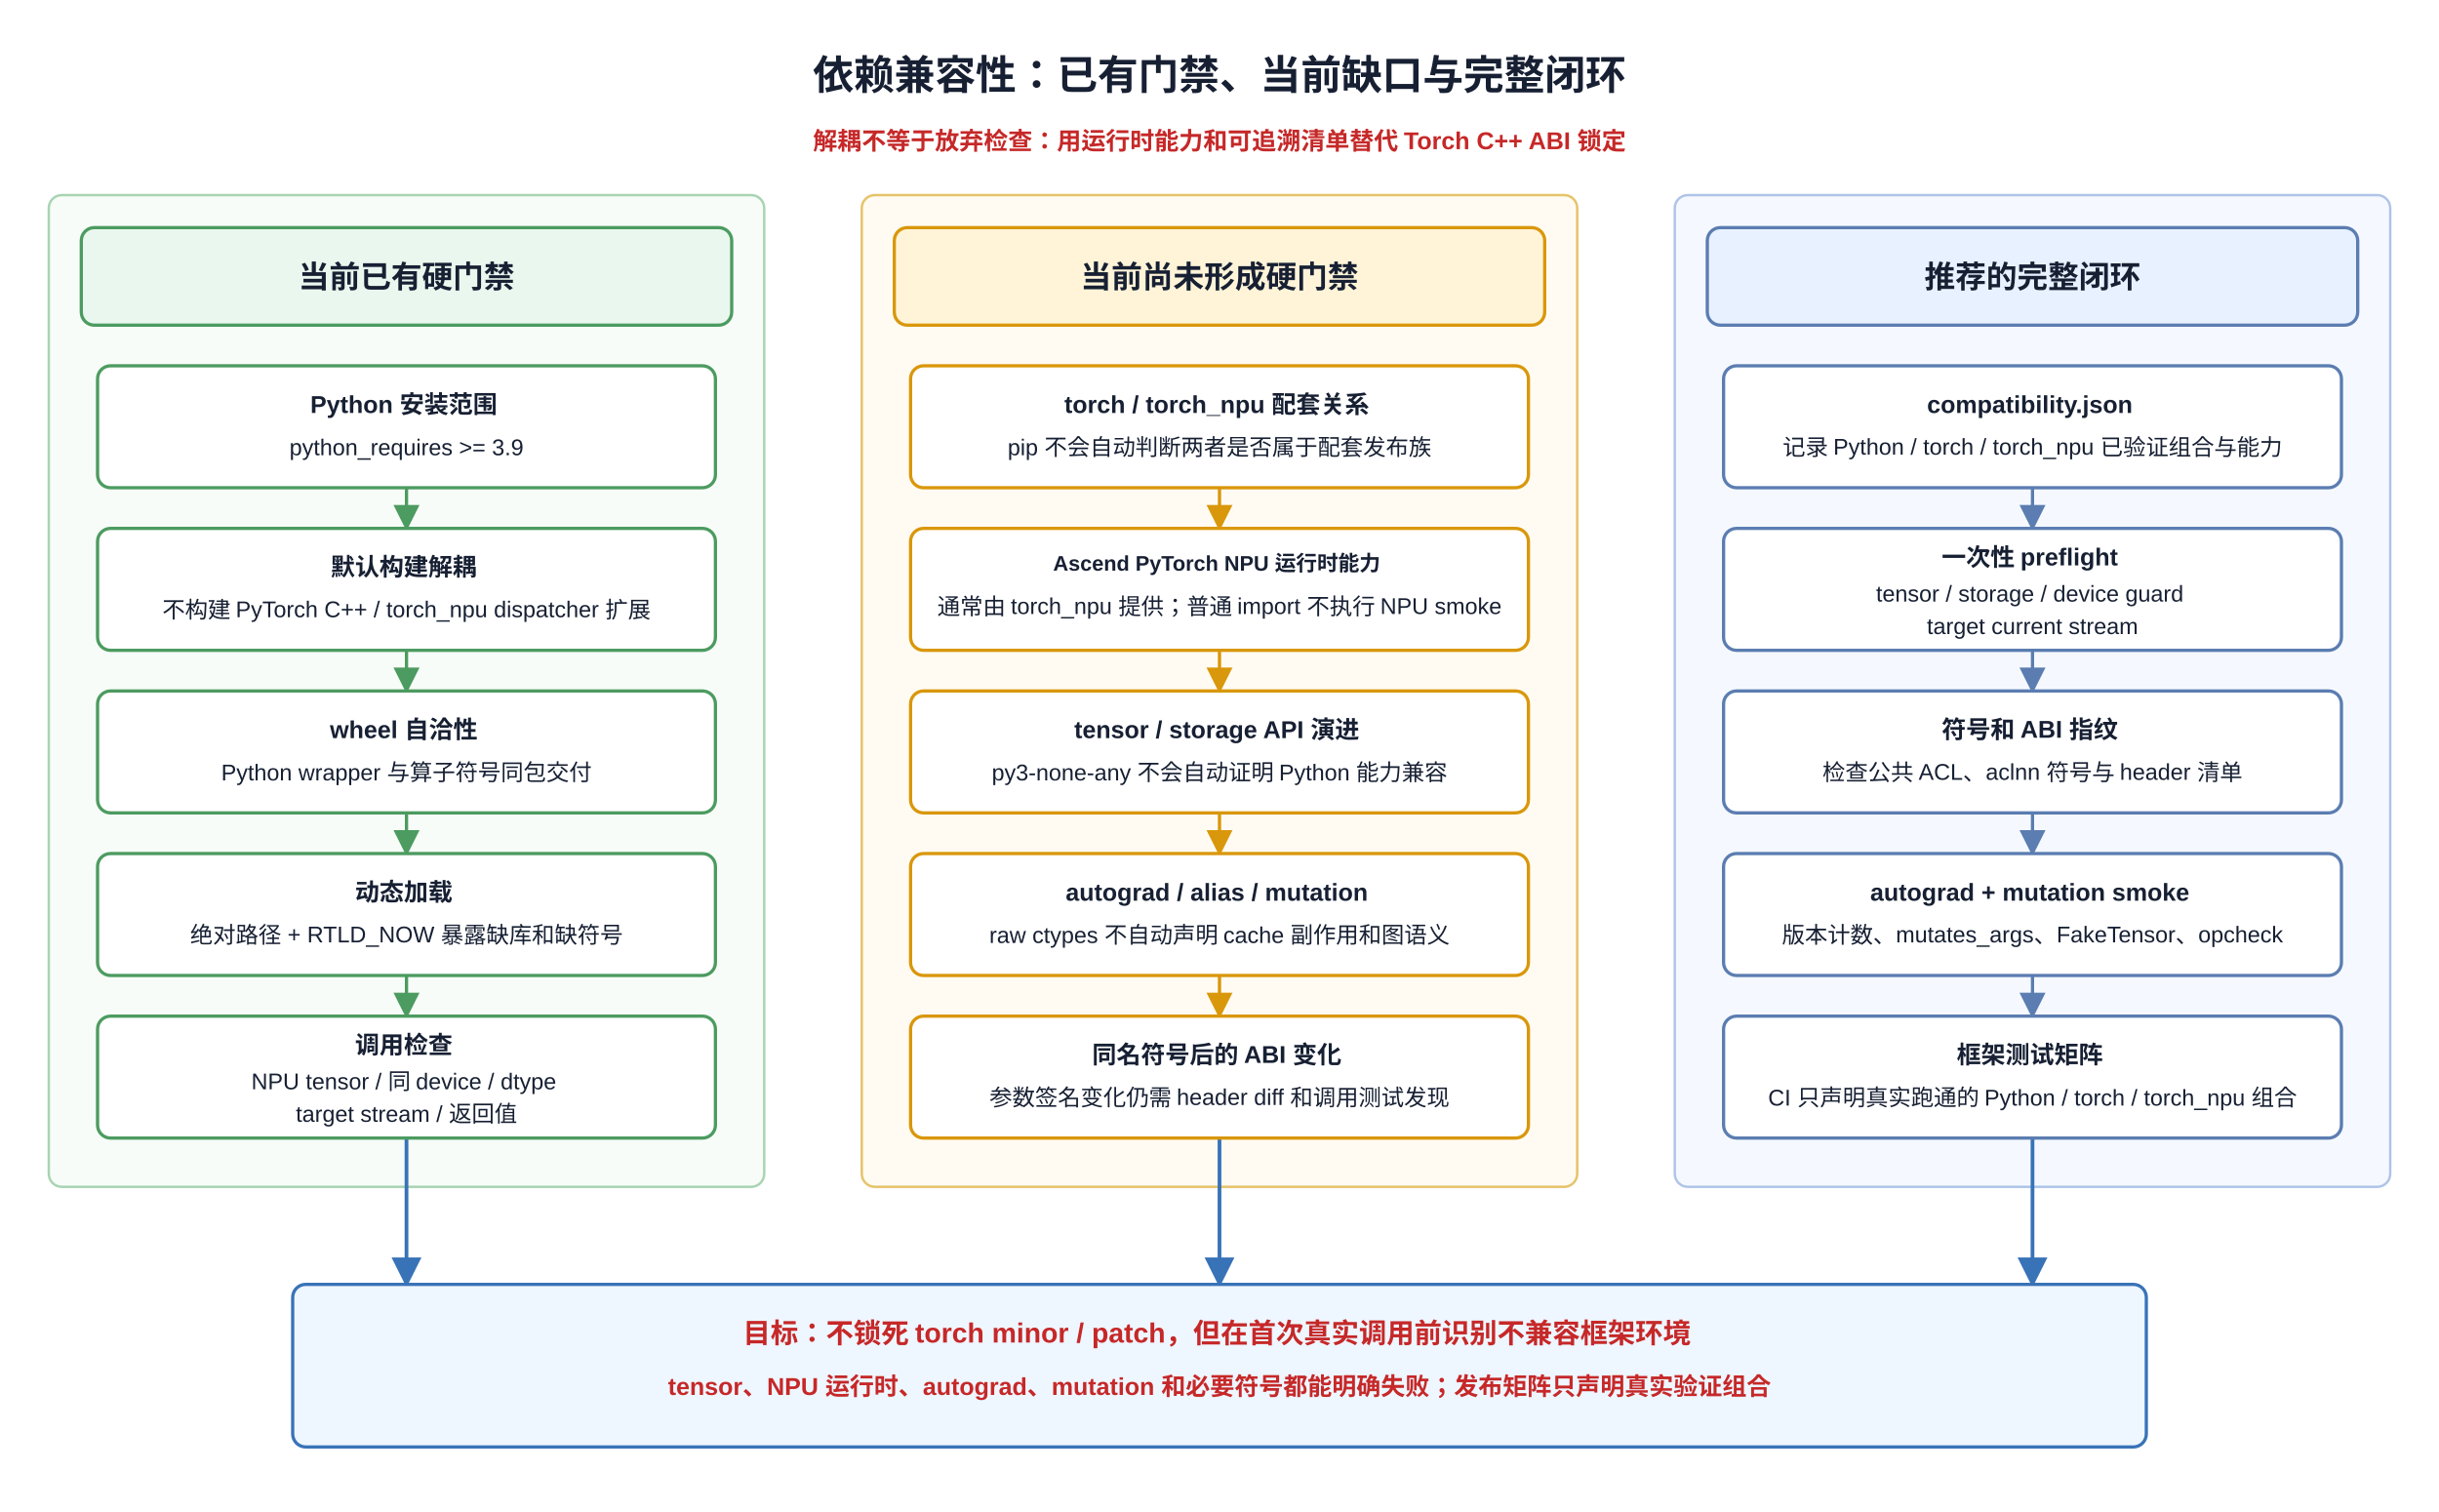
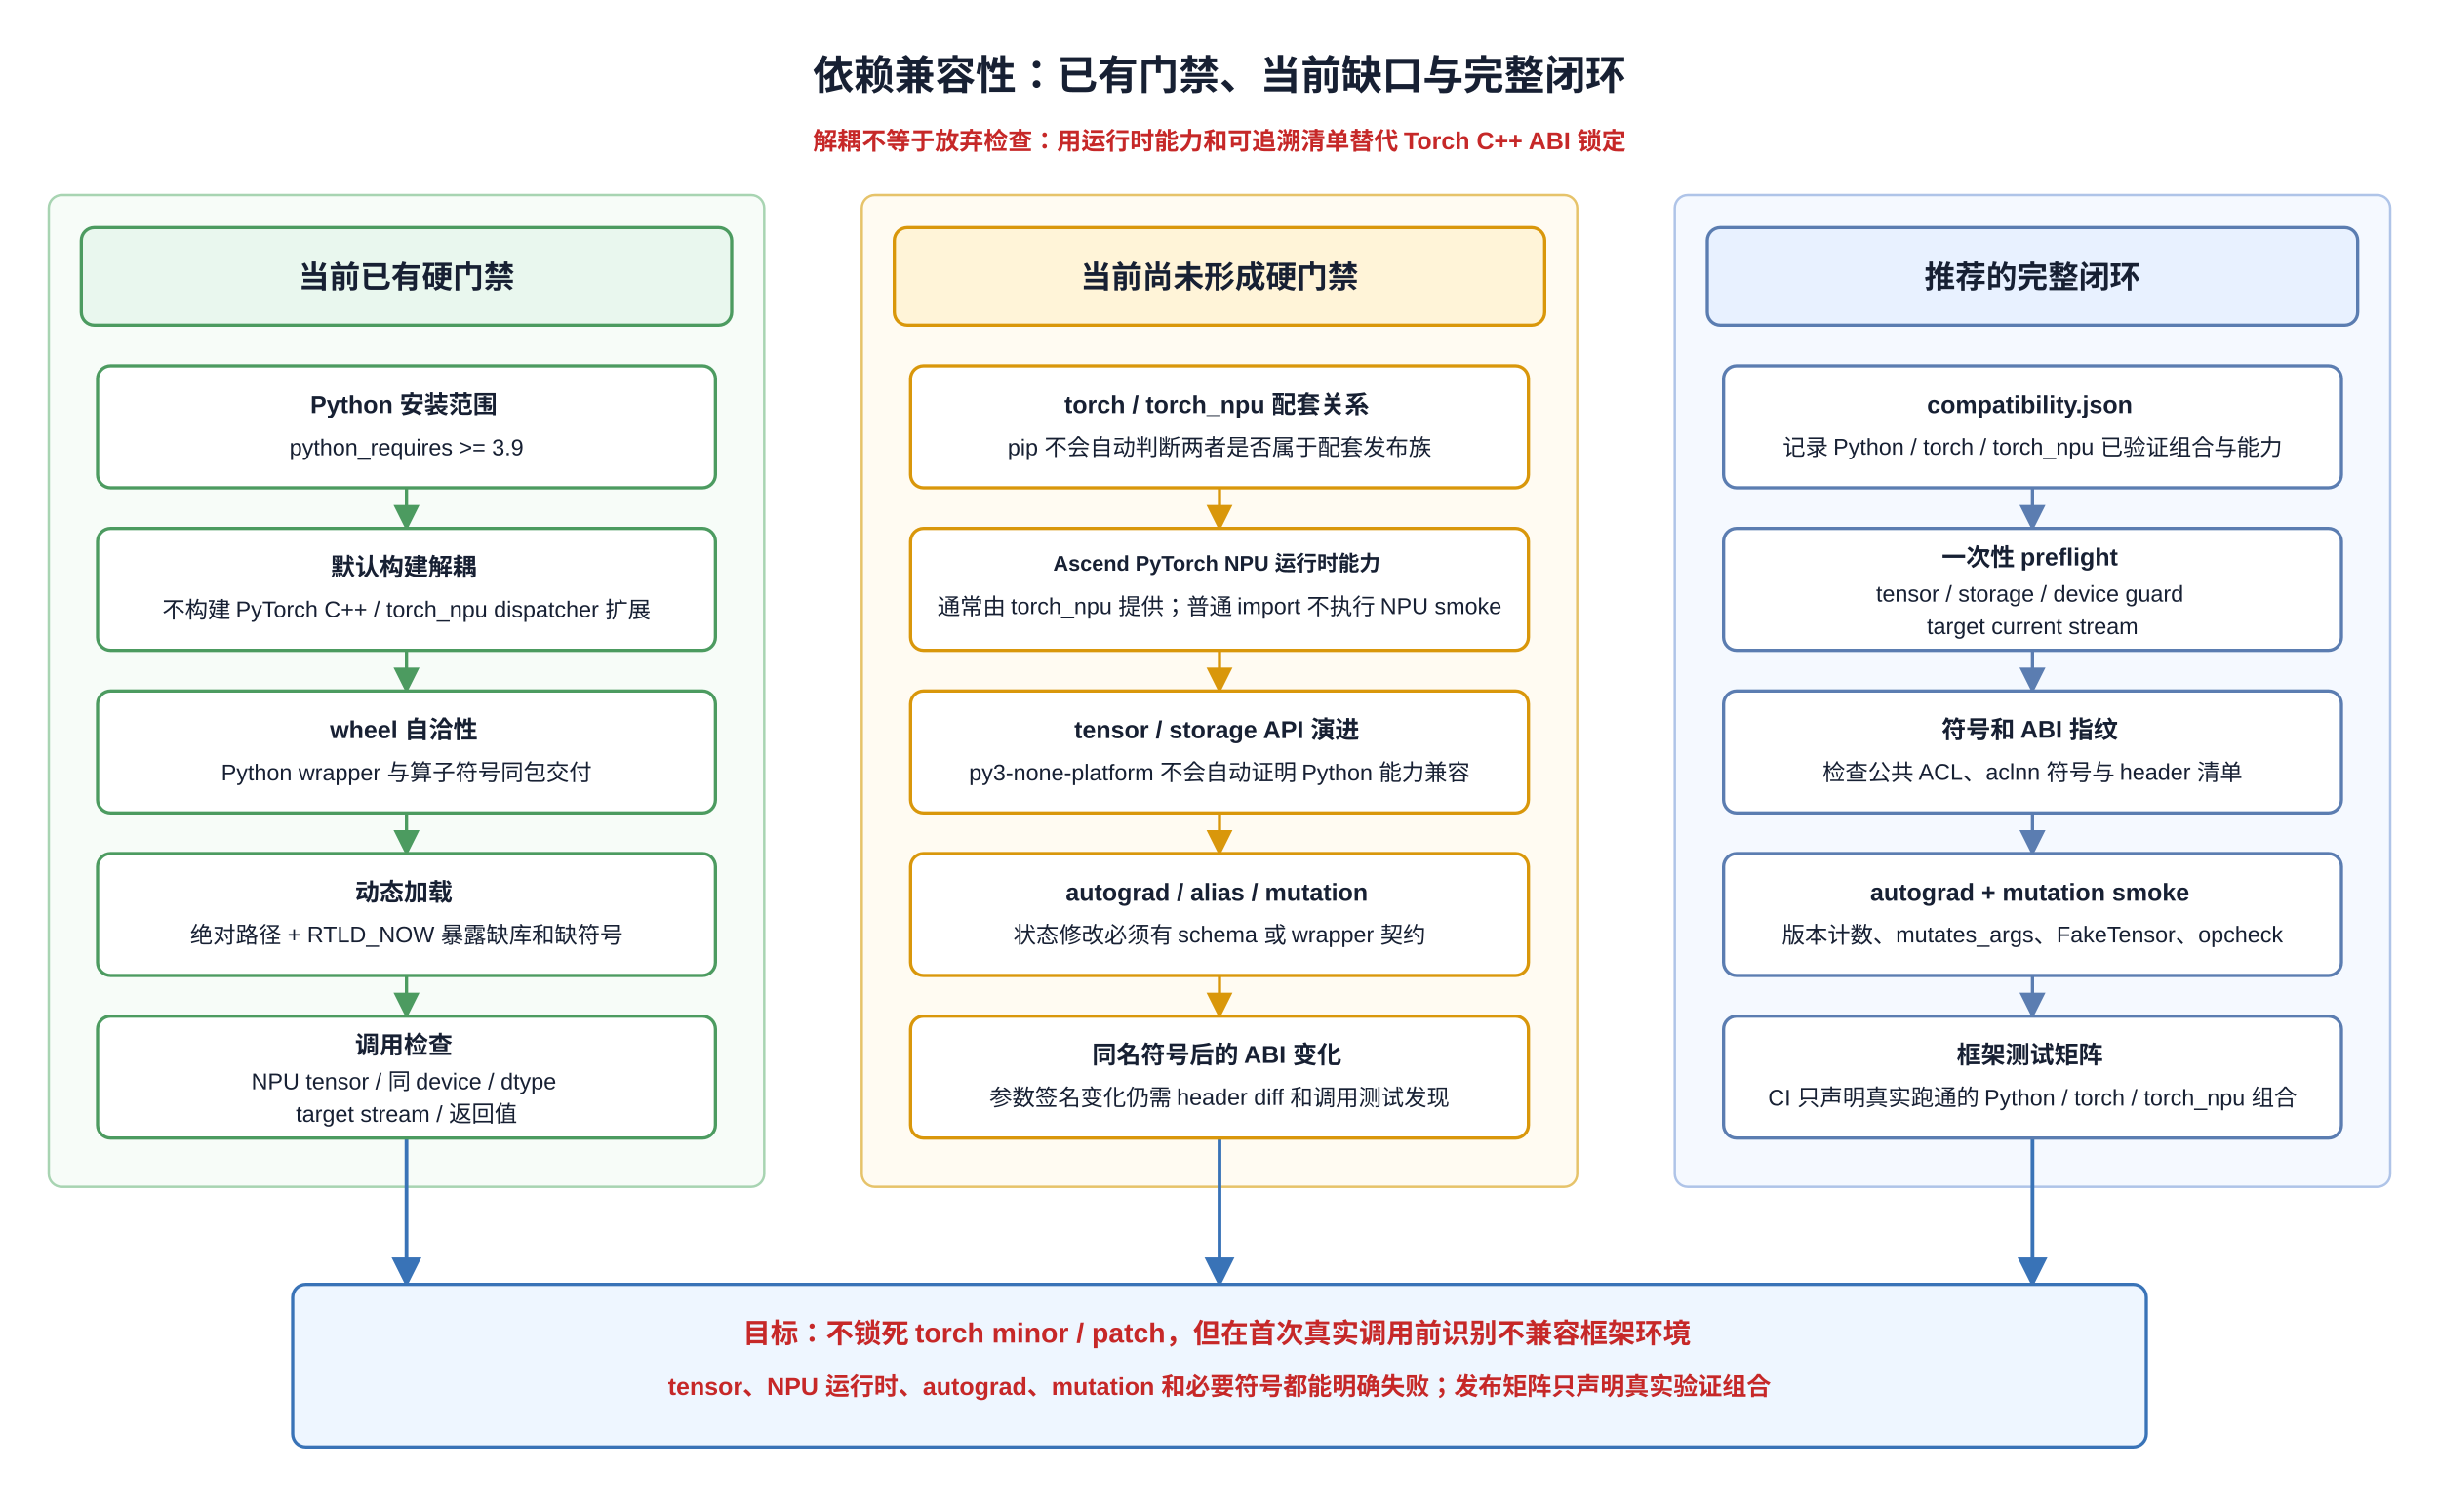
<svg xmlns="http://www.w3.org/2000/svg" width="1500" height="930" viewBox="0 0 1500 930" role="img" aria-labelledby="title desc">
  <defs>
    <marker id="arrow-green" viewBox="0 0 10 10" refX="9" refY="5" markerWidth="8" markerHeight="8" orient="auto-start-reverse">
      <path d="M0 0 L10 5 L0 10 Z" fill="#4C9B60" />
    </marker>
    <marker id="arrow-amber" viewBox="0 0 10 10" refX="9" refY="5" markerWidth="8" markerHeight="8" orient="auto-start-reverse">
      <path d="M0 0 L10 5 L0 10 Z" fill="#D9970B" />
    </marker>
    <marker id="arrow-blue" viewBox="0 0 10 10" refX="9" refY="5" markerWidth="8" markerHeight="8" orient="auto-start-reverse">
      <path d="M0 0 L10 5 L0 10 Z" fill="#5B7DB1" />
    </marker>
    <marker id="arrow-result" viewBox="0 0 10 10" refX="9" refY="5" markerWidth="8" markerHeight="8" orient="auto-start-reverse">
      <path d="M0 0 L10 5 L0 10 Z" fill="#3973B7" />
    </marker>
    <style>
      text { font-family: Arial, "Microsoft YaHei", sans-serif; fill: #172033; letter-spacing: 0; }
      .panel { rx: 8; stroke-width: 1.5; }
      .box { rx: 8; stroke-width: 2; }
      .header { font-size: 19px; font-weight: 700; }
      .node-title { font-size: 15px; font-weight: 700; }
      .node-text { font-size: 14px; }
      .emphasis { font-weight: 700; fill: #C62828; }
      .edge { fill: none; stroke-width: 2; }
      .result-edge { fill: none; stroke-width: 2.3; }
    </style>
  </defs>
  <rect width="1500" height="930" fill="#FFFFFF" />
  <text x="750" y="55" text-anchor="middle" font-size="25" font-weight="700">依赖兼容性：已有门禁、当前缺口与完整闭环</text>
  <text class="emphasis" x="750" y="92" text-anchor="middle" font-size="15">解耦不等于放弃检查：用运行时能力和可追溯清单替代 Torch C++ ABI 锁定</text>
  <rect class="panel" x="30" y="120" width="440" height="610" fill="#F7FCF8" stroke="#A8D4B2" />
  <rect class="panel" x="530" y="120" width="440" height="610" fill="#FFFBF2" stroke="#E6C36A" />
  <rect class="panel" x="1030" y="120" width="440" height="610" fill="#F5F9FF" stroke="#AFC4E8" />
  <path class="edge" d="M250 300 V325" stroke="#4C9B60" marker-end="url(#arrow-green)" />
  <path class="edge" d="M250 400 V425" stroke="#4C9B60" marker-end="url(#arrow-green)" />
  <path class="edge" d="M250 500 V525" stroke="#4C9B60" marker-end="url(#arrow-green)" />
  <path class="edge" d="M250 600 V625" stroke="#4C9B60" marker-end="url(#arrow-green)" />
  <path class="edge" d="M750 300 V325" stroke="#D9970B" marker-end="url(#arrow-amber)" />
  <path class="edge" d="M750 400 V425" stroke="#D9970B" marker-end="url(#arrow-amber)" />
  <path class="edge" d="M750 500 V525" stroke="#D9970B" marker-end="url(#arrow-amber)" />
  <path class="edge" d="M750 600 V625" stroke="#D9970B" marker-end="url(#arrow-amber)" />
  <path class="edge" d="M1250 300 V325" stroke="#5B7DB1" marker-end="url(#arrow-blue)" />
  <path class="edge" d="M1250 400 V425" stroke="#5B7DB1" marker-end="url(#arrow-blue)" />
  <path class="edge" d="M1250 500 V525" stroke="#5B7DB1" marker-end="url(#arrow-blue)" />
  <path class="edge" d="M1250 600 V625" stroke="#5B7DB1" marker-end="url(#arrow-blue)" />
  <path class="result-edge" d="M250 700 V790" stroke="#3973B7" marker-end="url(#arrow-result)" />
  <path class="result-edge" d="M750 700 V790" stroke="#3973B7" marker-end="url(#arrow-result)" />
  <path class="result-edge" d="M1250 700 V790" stroke="#3973B7" marker-end="url(#arrow-result)" />
  <rect class="box" x="50" y="140" width="400" height="60" fill="#E9F7EE" stroke="#4C9B60" />
  <text class="header" x="250" y="177" text-anchor="middle" fill="#244B2F">当前已有硬门禁</text>
  <rect class="box" x="60" y="225" width="380" height="75" fill="#FFFFFF" stroke="#4C9B60" />
  <text x="250" text-anchor="middle">
    <tspan class="node-title" x="250" y="254">Python 安装范围</tspan>
    <tspan class="node-text" x="250" y="280">python_requires &gt;= 3.9</tspan>
  </text>
  <rect class="box" x="60" y="325" width="380" height="75" fill="#FFFFFF" stroke="#4C9B60" />
  <text x="250" text-anchor="middle">
    <tspan class="node-title" x="250" y="354">默认构建解耦</tspan>
    <tspan class="node-text" x="250" y="380">不构建 PyTorch C++ / torch_npu dispatcher 扩展</tspan>
  </text>
  <rect class="box" x="60" y="425" width="380" height="75" fill="#FFFFFF" stroke="#4C9B60" />
  <text x="250" text-anchor="middle">
    <tspan class="node-title" x="250" y="454">wheel 自洽性</tspan>
    <tspan class="node-text" x="250" y="480">Python wrapper 与算子符号同包交付</tspan>
  </text>
  <rect class="box" x="60" y="525" width="380" height="75" fill="#FFFFFF" stroke="#4C9B60" />
  <text x="250" text-anchor="middle">
    <tspan class="node-title" x="250" y="554">动态加载</tspan>
    <tspan class="node-text" x="250" y="580">绝对路径 + RTLD_NOW 暴露缺库和缺符号</tspan>
  </text>
  <rect class="box" x="60" y="625" width="380" height="75" fill="#FFFFFF" stroke="#4C9B60" />
  <text x="250" text-anchor="middle">
    <tspan class="node-title" x="250" y="648">调用检查</tspan>
    <tspan class="node-text" x="250" y="670">NPU tensor / 同 device / dtype</tspan>
    <tspan class="node-text" x="250" y="690">target stream / 返回值</tspan>
  </text>
  <rect class="box" x="550" y="140" width="400" height="60" fill="#FFF4D8" stroke="#D9970B" />
  <text class="header" x="750" y="177" text-anchor="middle" fill="#6A4A00">当前尚未形成硬门禁</text>
  <rect class="box" x="560" y="225" width="380" height="75" fill="#FFFFFF" stroke="#D9970B" />
  <text x="750" text-anchor="middle">
    <tspan class="node-title" x="750" y="254">torch / torch_npu 配套关系</tspan>
    <tspan class="node-text" x="750" y="280">pip 不会自动判断两者是否属于配套发布族</tspan>
  </text>
  <rect class="box" x="560" y="325" width="380" height="75" fill="#FFFFFF" stroke="#D9970B" />
  <text x="750" text-anchor="middle">
    <tspan x="750" y="351" font-size="13" font-weight="700">Ascend PyTorch NPU 运行时能力</tspan>
    <tspan class="node-text" x="750" y="378">通常由 torch_npu 提供；普通 import 不执行 NPU smoke</tspan>
  </text>
  <rect class="box" x="560" y="425" width="380" height="75" fill="#FFFFFF" stroke="#D9970B" />
  <text x="750" text-anchor="middle">
    <tspan class="node-title" x="750" y="454">tensor / storage API 演进</tspan>
-     <tspan class="node-text" x="750" y="480">py3-none-any 不会自动证明 Python 能力兼容</tspan>
+     <tspan class="node-text" x="750" y="480">py3-none-platform 不会自动证明 Python 能力兼容</tspan>
  </text>
  <rect class="box" x="560" y="525" width="380" height="75" fill="#FFFFFF" stroke="#D9970B" />
  <text x="750" text-anchor="middle">
    <tspan class="node-title" x="750" y="554">autograd / alias / mutation</tspan>
-     <tspan class="node-text" x="750" y="580">raw ctypes 不自动声明 cache 副作用和图语义</tspan>
+     <tspan class="node-text" x="750" y="580">状态修改必须有 schema 或 wrapper 契约</tspan>
  </text>
  <rect class="box" x="560" y="625" width="380" height="75" fill="#FFFFFF" stroke="#D9970B" />
  <text x="750" text-anchor="middle">
    <tspan class="node-title" x="750" y="654">同名符号后的 ABI 变化</tspan>
    <tspan class="node-text" x="750" y="680">参数签名变化仍需 header diff 和调用测试发现</tspan>
  </text>
  <rect class="box" x="1050" y="140" width="400" height="60" fill="#E8F1FF" stroke="#5B7DB1" />
  <text class="header" x="1250" y="177" text-anchor="middle" fill="#24466F">推荐的完整闭环</text>
  <rect class="box" x="1060" y="225" width="380" height="75" fill="#FFFFFF" stroke="#5B7DB1" />
  <text x="1250" text-anchor="middle">
    <tspan class="node-title" x="1250" y="254">compatibility.json</tspan>
    <tspan class="node-text" x="1250" y="280">记录 Python / torch / torch_npu 已验证组合与能力</tspan>
  </text>
  <rect class="box" x="1060" y="325" width="380" height="75" fill="#FFFFFF" stroke="#5B7DB1" />
  <text x="1250" text-anchor="middle">
    <tspan class="node-title" x="1250" y="348">一次性 preflight</tspan>
    <tspan class="node-text" x="1250" y="370">tensor / storage / device guard</tspan>
    <tspan class="node-text" x="1250" y="390">target current stream</tspan>
  </text>
  <rect class="box" x="1060" y="425" width="380" height="75" fill="#FFFFFF" stroke="#5B7DB1" />
  <text x="1250" text-anchor="middle">
    <tspan class="node-title" x="1250" y="454">符号和 ABI 指纹</tspan>
    <tspan class="node-text" x="1250" y="480">检查公共 ACL、aclnn 符号与 header 清单</tspan>
  </text>
  <rect class="box" x="1060" y="525" width="380" height="75" fill="#FFFFFF" stroke="#5B7DB1" />
  <text x="1250" text-anchor="middle">
    <tspan class="node-title" x="1250" y="554">autograd + mutation smoke</tspan>
    <tspan class="node-text" x="1250" y="580">版本计数、mutates_args、FakeTensor、opcheck</tspan>
  </text>
  <rect class="box" x="1060" y="625" width="380" height="75" fill="#FFFFFF" stroke="#5B7DB1" />
  <text x="1250" text-anchor="middle">
    <tspan class="node-title" x="1250" y="654">框架测试矩阵</tspan>
    <tspan class="node-text" x="1250" y="680">CI 只声明真实跑通的 Python / torch / torch_npu 组合</tspan>
  </text>
  <rect class="box" x="180" y="790" width="1140" height="100" fill="#EEF6FF" stroke="#3973B7" stroke-width="2.5" />
  <text x="750" text-anchor="middle">
    <tspan x="750" y="826" font-size="17" font-weight="700" fill="#C62828">目标：不锁死 torch minor / patch，但在首次真实调用前识别不兼容框架环境</tspan>
    <tspan x="750" y="858" font-size="15" font-weight="700" fill="#C62828">tensor、NPU 运行时、autograd、mutation 和必要符号都能明确失败；发布矩阵只声明真实验证组合</tspan>
  </text>
</svg>
